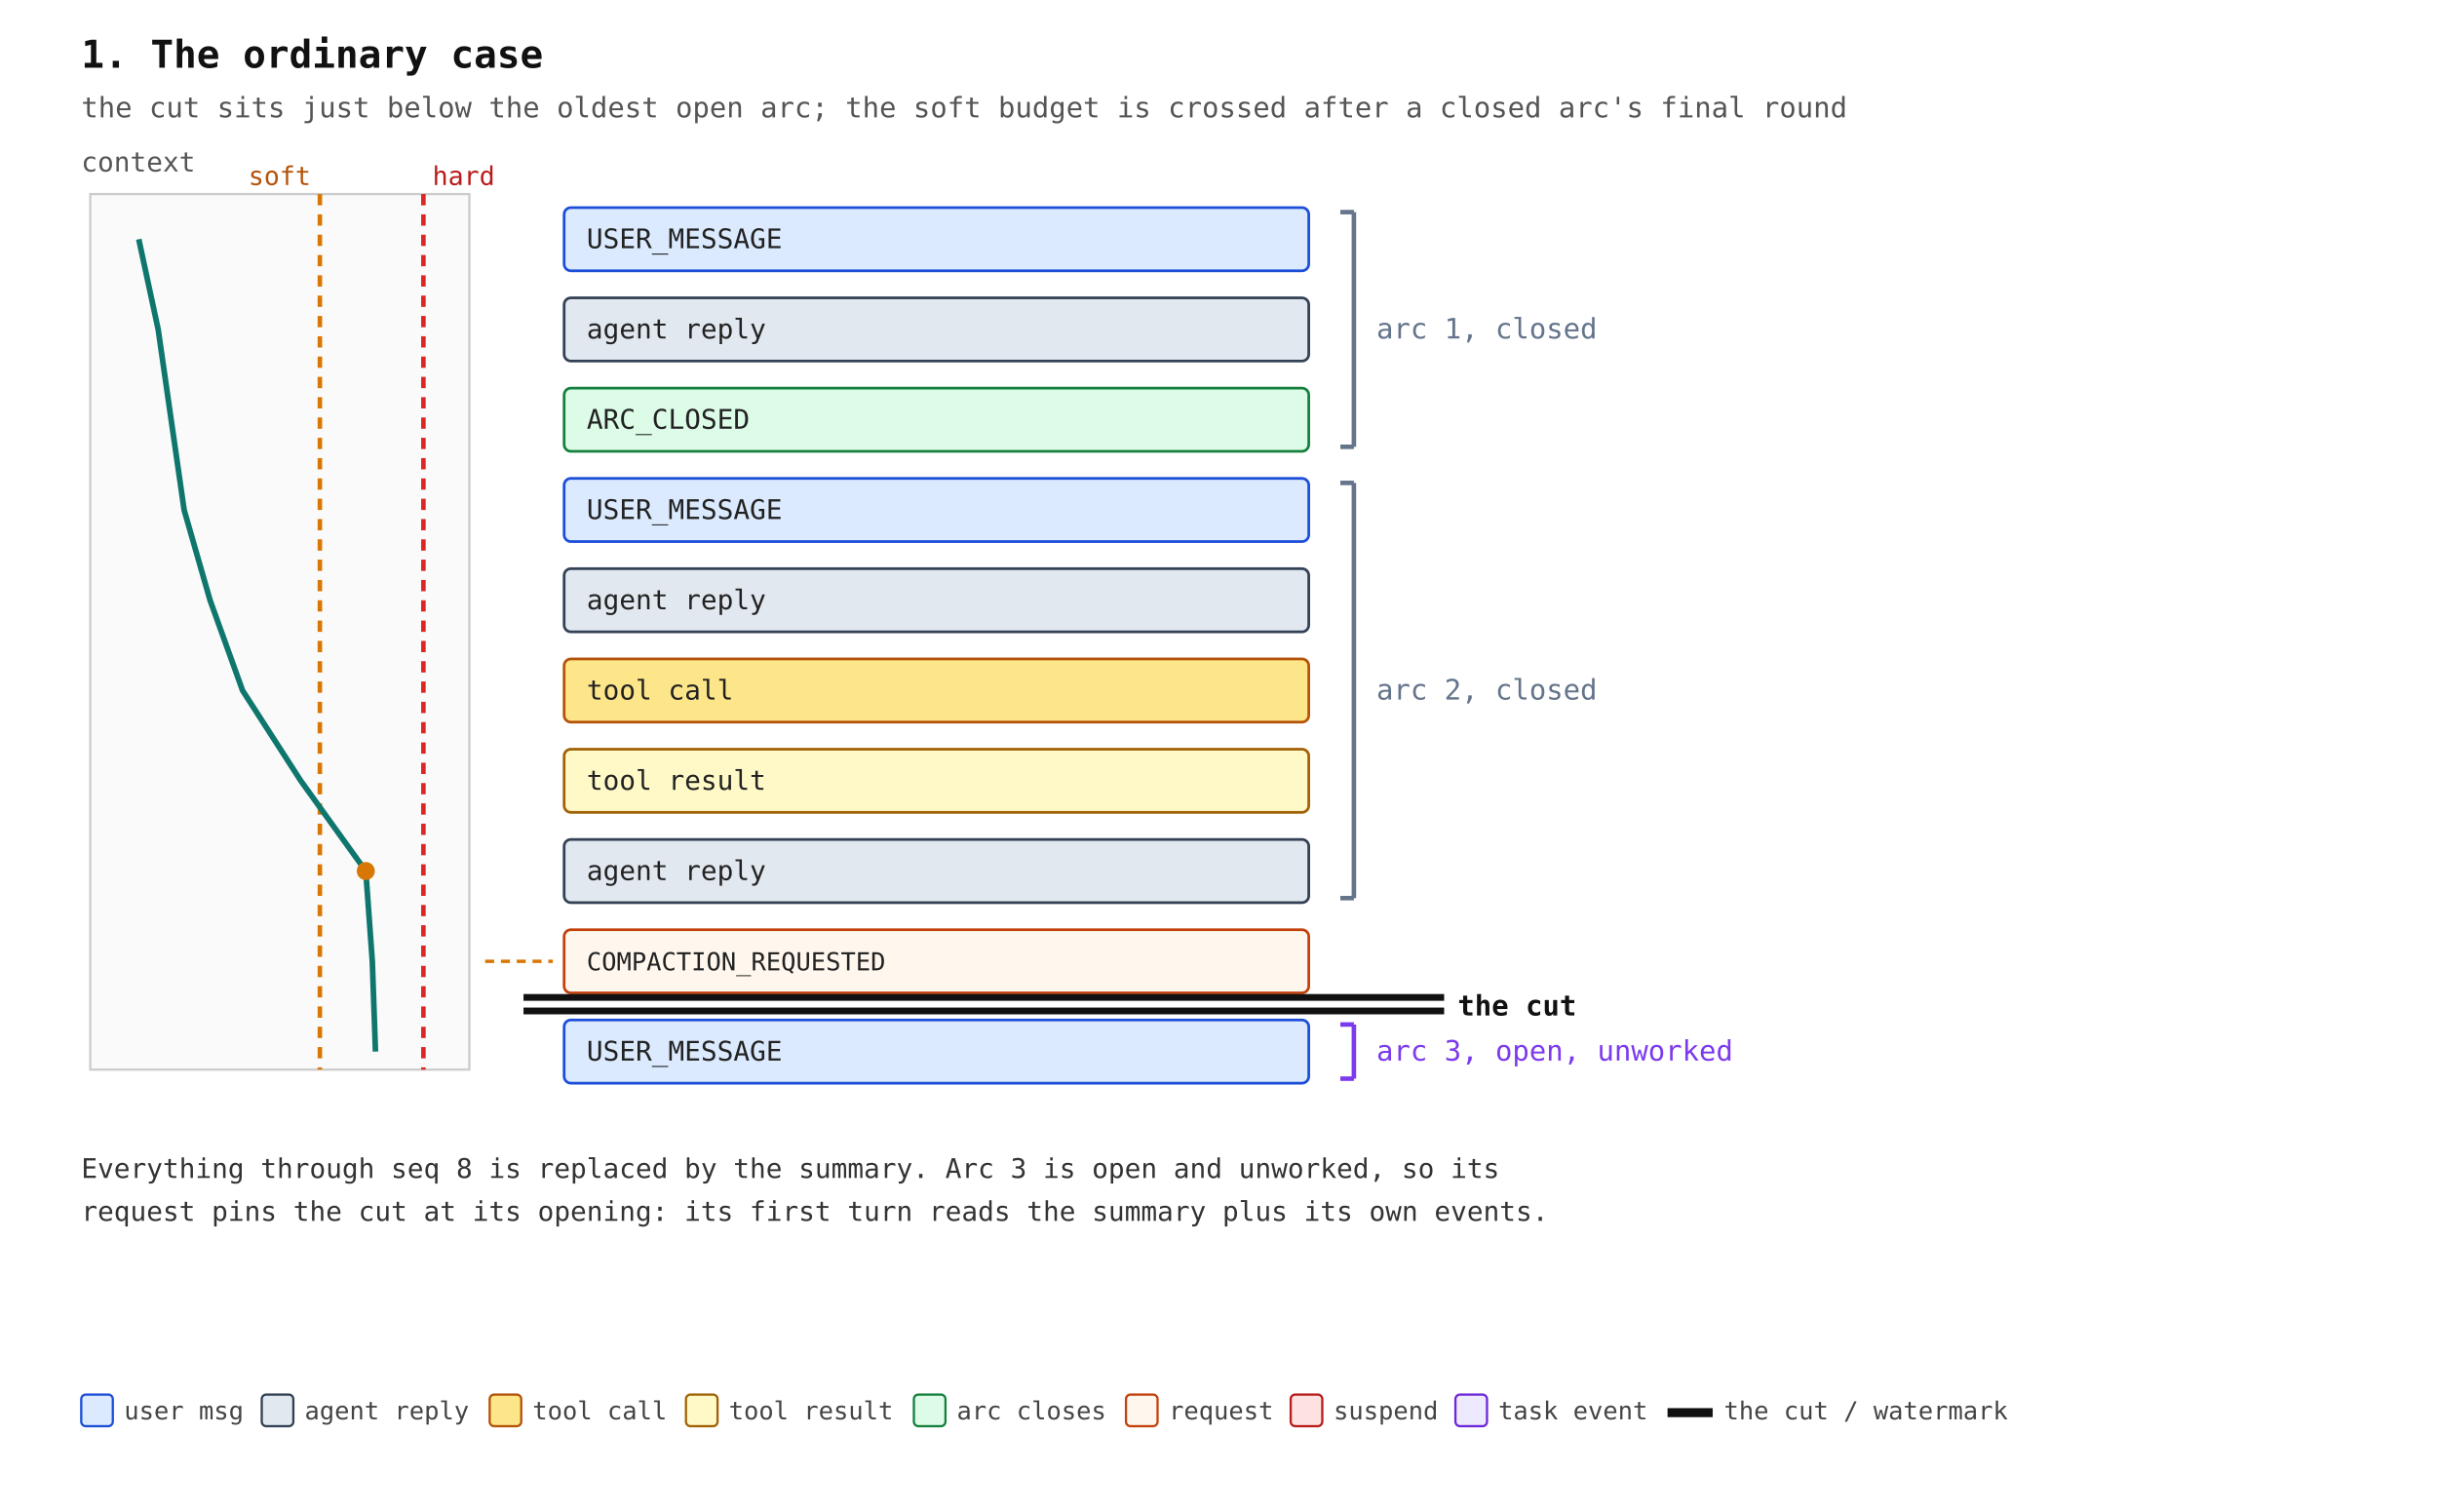
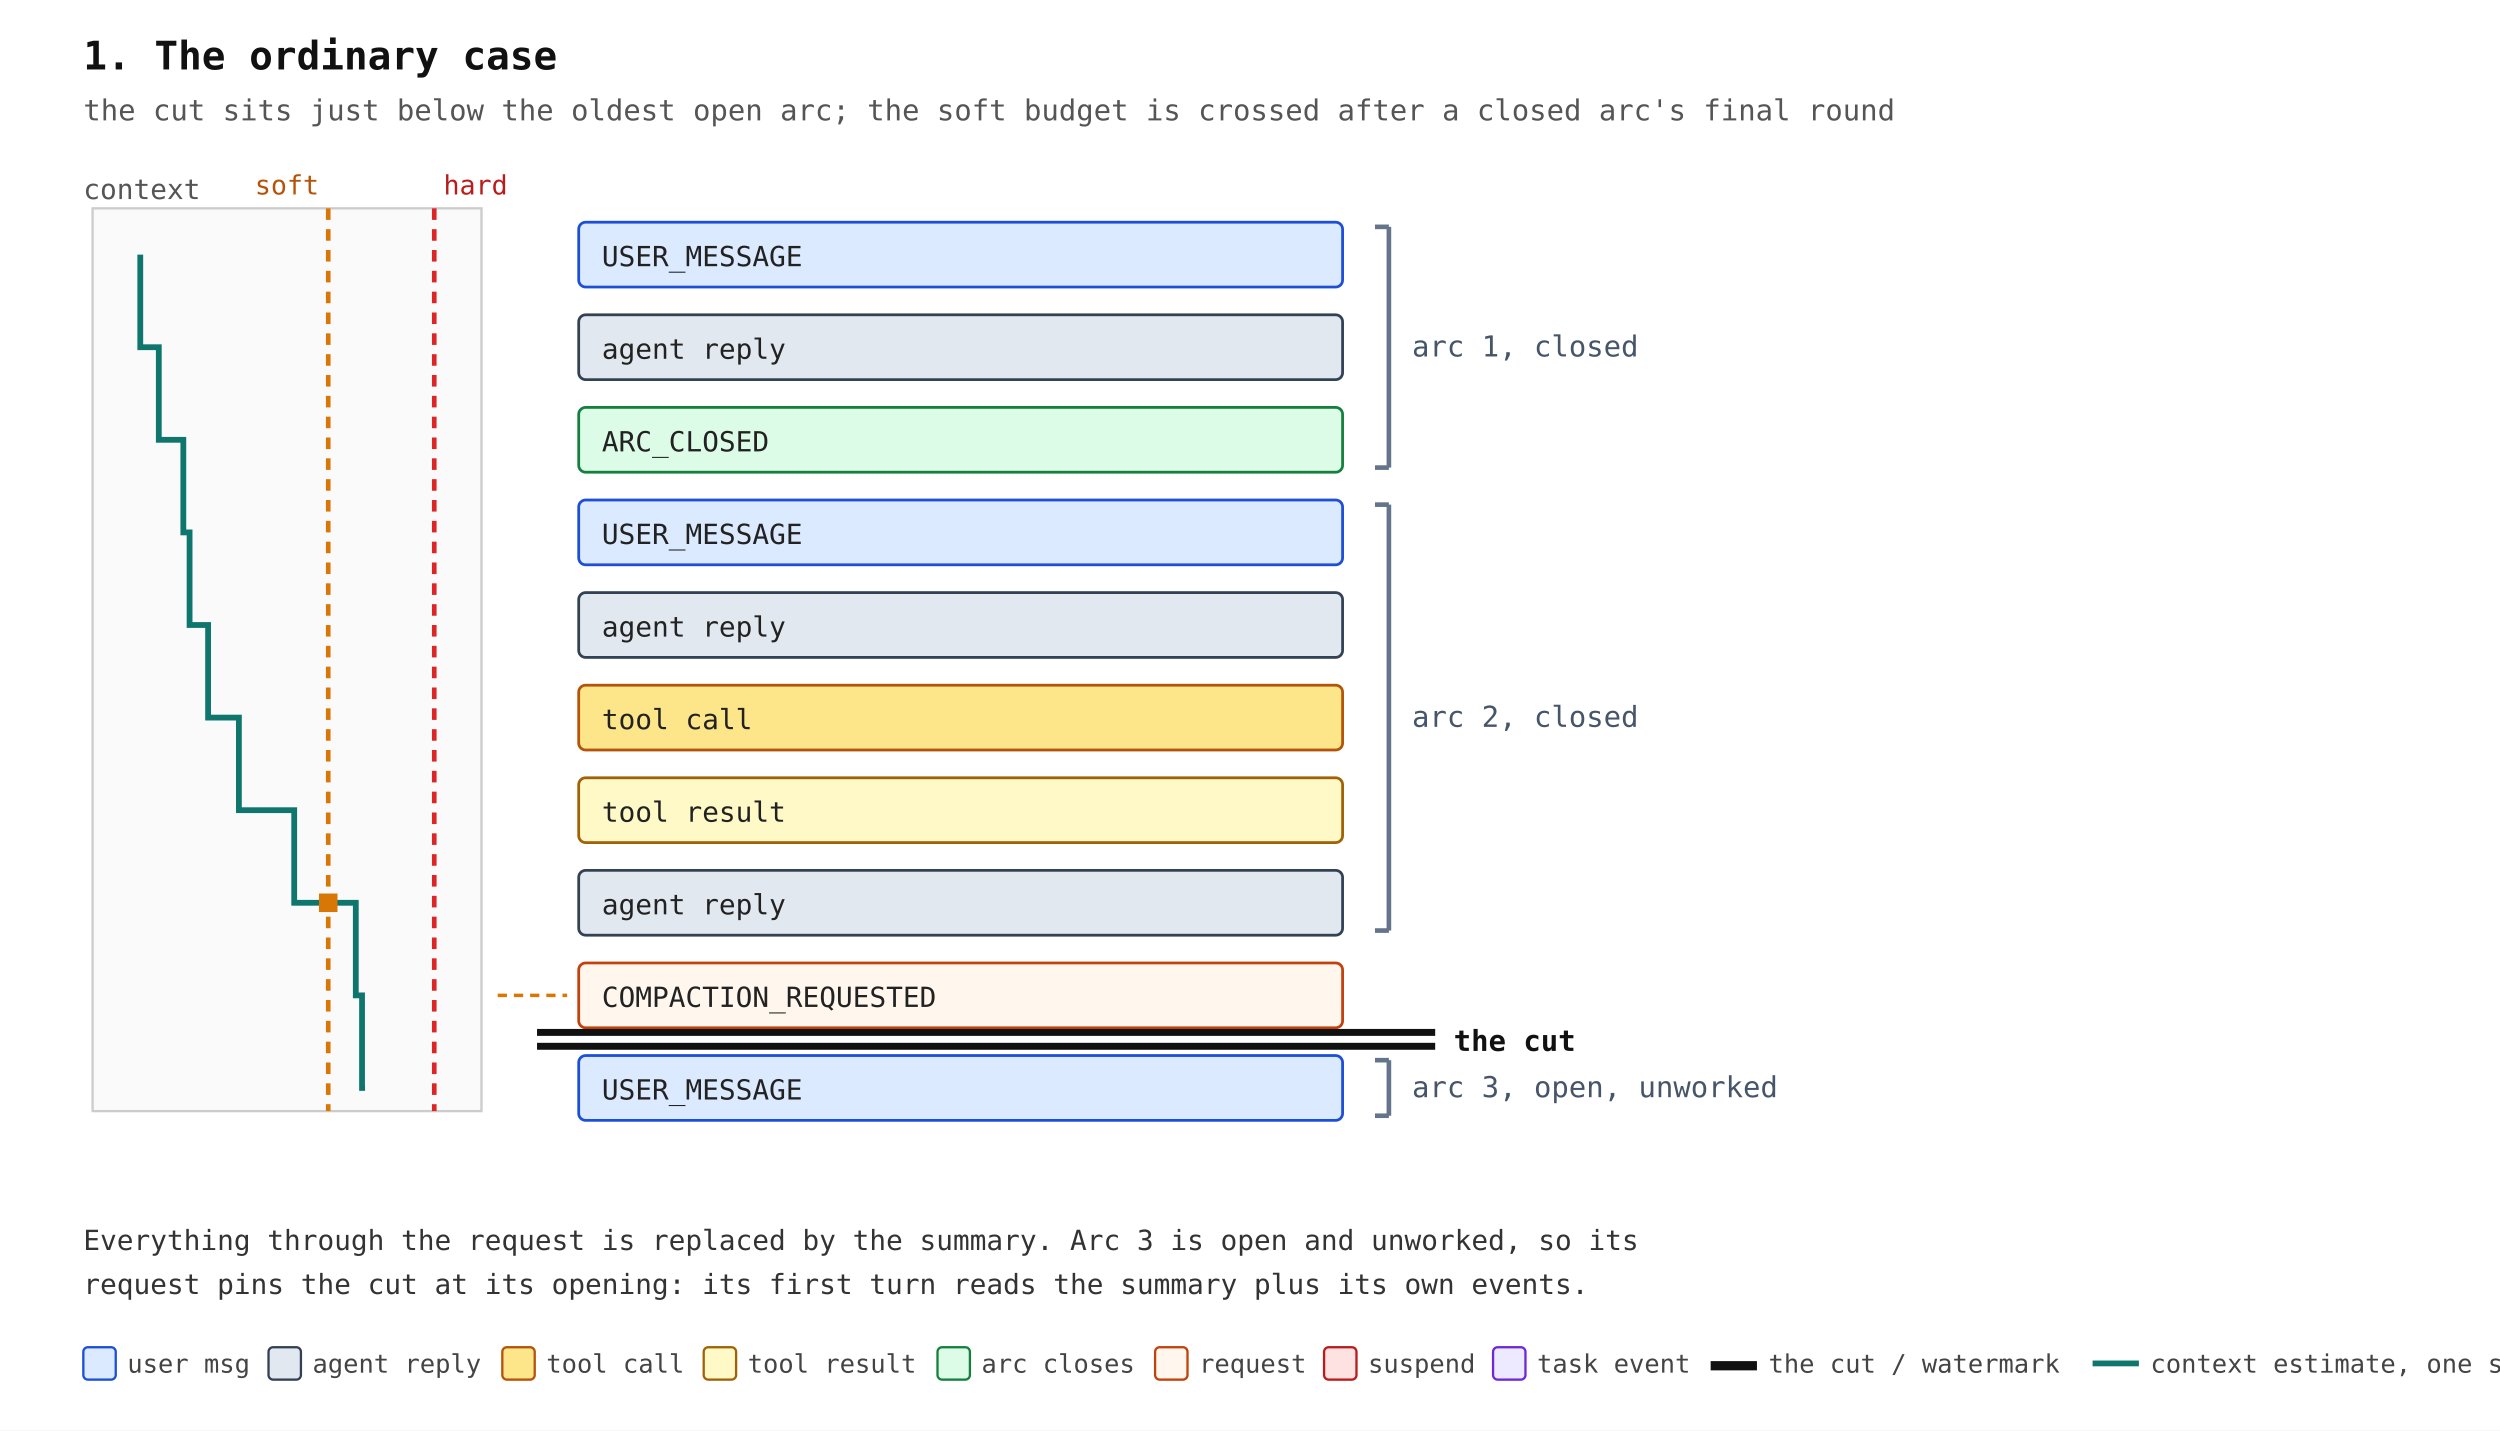
- <svg xmlns="http://www.w3.org/2000/svg" viewBox="0 0 1080 670" width="1080" height="670" font-family="ui-monospace, Menlo, Consolas, monospace">
+ <svg xmlns="http://www.w3.org/2000/svg" viewBox="0 0 1080 618" width="1080" font-family="ui-monospace, Menlo, Consolas, monospace">
  <rect width="100%" height="100%" fill="white" />
  <text x="36" y="30" font-size="17" font-weight="bold" fill="#111">1. The ordinary case</text>
  <text x="36" y="52" font-size="12.5" fill="#555">the cut sits just below the oldest open arc; the soft budget is crossed after a closed arc's final round</text>
-   <text x="36" y="76" font-size="12" fill="#555">context</text>
-   <rect x="40" y="86" width="168" height="388" fill="#fafafa" stroke="#ccc" />
-   <line x1="141.76" y1="86" x2="141.76" y2="474" stroke="#d97706" stroke-width="2" stroke-dasharray="5,4" />
-   <line x1="187.64" y1="86" x2="187.64" y2="474" stroke="#dc2626" stroke-width="2" stroke-dasharray="5,4" />
-   <text x="137.76" y="82" font-size="11.5" fill="#b45309" text-anchor="end">soft</text>
-   <text x="191.64" y="82" font-size="11.5" fill="#b91c1c">hard</text>
-   <polyline points="61.5,106.0 70.1,146.0 81.6,226.0 93.1,266.0 107.5,306.0 133.3,346.0 162.1,386.0 165.0,426.0 166.4,466.0" fill="none" stroke="#0f766e" stroke-width="2.5" />
-   <circle cx="162.1" cy="386.0" r="4" fill="#d97706" />
-   <rect x="250" y="92" width="330" height="28" rx="3" fill="#dbeafe" stroke="#1d4ed8" stroke-width="1.2" />
-   <text x="260" y="110" font-size="12" fill="#222">USER_MESSAGE</text>
-   <rect x="250" y="132" width="330" height="28" rx="3" fill="#e2e8f0" stroke="#334155" stroke-width="1.2" />
-   <text x="260" y="150" font-size="12" fill="#222">agent reply</text>
-   <rect x="250" y="172" width="330" height="28" rx="3" fill="#dcfce7" stroke="#15803d" stroke-width="1.2" />
-   <text x="260" y="190" font-size="12" fill="#222">ARC_CLOSED</text>
-   <rect x="250" y="212" width="330" height="28" rx="3" fill="#dbeafe" stroke="#1d4ed8" stroke-width="1.2" />
-   <text x="260" y="230" font-size="12" fill="#222">USER_MESSAGE</text>
-   <rect x="250" y="252" width="330" height="28" rx="3" fill="#e2e8f0" stroke="#334155" stroke-width="1.2" />
-   <text x="260" y="270" font-size="12" fill="#222">agent reply</text>
-   <rect x="250" y="292" width="330" height="28" rx="3" fill="#fde68a" stroke="#b45309" stroke-width="1.2" />
-   <text x="260" y="310" font-size="12" fill="#222">tool call</text>
-   <rect x="250" y="332" width="330" height="28" rx="3" fill="#fef9c7" stroke="#a16207" stroke-width="1.2" />
-   <text x="260" y="350" font-size="12" fill="#222">tool result</text>
-   <rect x="250" y="372" width="330" height="28" rx="3" fill="#e2e8f0" stroke="#334155" stroke-width="1.2" />
-   <text x="260" y="390" font-size="12" fill="#222">agent reply</text>
-   <rect x="250" y="412" width="330" height="28" rx="3" fill="#fff7ed" stroke="#c2410c" stroke-width="1.2" />
-   <text x="260" y="430" font-size="11" fill="#222">COMPACTION_REQUESTED</text>
-   <rect x="250" y="452" width="330" height="28" rx="3" fill="#dbeafe" stroke="#1d4ed8" stroke-width="1.2" />
-   <text x="260" y="470" font-size="12" fill="#222">USER_MESSAGE</text>
-   <path d="M 215 426.0 H 245" stroke="#d97706" stroke-width="1.5" stroke-dasharray="4,3" />
-   <path d="M 600 94 V 198" stroke="#64748b" stroke-width="2" fill="none" />
-   <path d="M 594 94 H 600 M 594 198 H 600" stroke="#64748b" stroke-width="2" fill="none" />
-   <text x="610" y="150.0" font-size="12.5" fill="#64748b">arc 1, closed</text>
-   <path d="M 600 214 V 398" stroke="#64748b" stroke-width="2" fill="none" />
-   <path d="M 594 214 H 600 M 594 398 H 600" stroke="#64748b" stroke-width="2" fill="none" />
-   <text x="610" y="310.0" font-size="12.5" fill="#64748b">arc 2, closed</text>
-   <path d="M 600 454 V 478" stroke="#7c3aed" stroke-width="2" fill="none" />
-   <path d="M 594 454 H 600 M 594 478 H 600" stroke="#7c3aed" stroke-width="2" fill="none" />
-   <text x="610" y="470.0" font-size="12.5" fill="#7c3aed">arc 3, open, unworked</text>
-   <line x1="232" y1="442" x2="640" y2="442" stroke="#111" stroke-width="3" />
-   <line x1="232" y1="448" x2="640" y2="448" stroke="#111" stroke-width="3" />
-   <text x="646" y="450" font-size="12.5" font-weight="bold" fill="#111">the cut</text>
-   <text x="36" y="522" font-size="12" fill="#333">Everything through seq 8 is replaced by the summary. Arc 3 is open and unworked, so its</text>
-   <text x="36" y="541" font-size="12" fill="#333">request pins the cut at its opening: its first turn reads the summary plus its own events.</text>
-   <rect x="36" y="618" width="14" height="14" rx="2" fill="#dbeafe" stroke="#1d4ed8" />
-   <text x="55" y="629" font-size="11" fill="#444">user msg</text>
-   <rect x="116" y="618" width="14" height="14" rx="2" fill="#e2e8f0" stroke="#334155" />
-   <text x="135" y="629" font-size="11" fill="#444">agent reply</text>
-   <rect x="217" y="618" width="14" height="14" rx="2" fill="#fde68a" stroke="#b45309" />
-   <text x="236" y="629" font-size="11" fill="#444">tool call</text>
-   <rect x="304" y="618" width="14" height="14" rx="2" fill="#fef9c7" stroke="#a16207" />
-   <text x="323" y="629" font-size="11" fill="#444">tool result</text>
-   <rect x="405" y="618" width="14" height="14" rx="2" fill="#dcfce7" stroke="#15803d" />
-   <text x="424" y="629" font-size="11" fill="#444">arc closes</text>
-   <rect x="499" y="618" width="14" height="14" rx="2" fill="#fff7ed" stroke="#c2410c" />
-   <text x="518" y="629" font-size="11" fill="#444">request</text>
-   <rect x="572" y="618" width="14" height="14" rx="2" fill="#fee2e2" stroke="#b91c1c" />
-   <text x="591" y="629" font-size="11" fill="#444">suspend</text>
-   <rect x="645" y="618" width="14" height="14" rx="2" fill="#ede9fe" stroke="#6d28d9" />
-   <text x="664" y="629" font-size="11" fill="#444">task event</text>
-   <rect x="739" y="624" width="20" height="4" fill="#111" />
-   <text x="764" y="629" font-size="11" fill="#444">the cut / watermark</text>
+   <text x="36" y="86" font-size="12" fill="#555">context</text>
+   <rect x="40" y="90" width="168" height="390" fill="#fafafa" stroke="#ccc" />
+   <line x1="141.8" y1="90" x2="141.8" y2="480" stroke="#d97706" stroke-width="2" stroke-dasharray="5,4" />
+   <line x1="187.6" y1="90" x2="187.6" y2="480" stroke="#dc2626" stroke-width="2" stroke-dasharray="5,4" />
+   <text x="137.8" y="84" font-size="11.5" fill="#b45309" text-anchor="end">soft</text>
+   <text x="191.6" y="84" font-size="11.5" fill="#b91c1c">hard</text>
+   <polyline points="60.6,110.0 60.6,150.0 68.6,150.0 68.6,190.0 79.2,190.0 79.2,230.0 81.9,230.0 81.9,270.0 89.9,270.0 89.9,310.0 103.2,310.0 103.2,350.0 127.1,350.0 127.1,390.0 153.7,390.0 153.7,430.0 156.4,430.0 156.4,470.0 157.7,470.0" fill="none" stroke="#0f766e" stroke-width="2.5" />
+   <rect x="137.8" y="386.0" width="8" height="8" fill="#d97706" />
+   <rect x="250" y="96" width="330" height="28" rx="3" fill="#dbeafe" stroke="#1d4ed8" stroke-width="1.2" />
+   <text x="260" y="115" font-size="12" fill="#222">USER_MESSAGE</text>
+   <rect x="250" y="136" width="330" height="28" rx="3" fill="#e2e8f0" stroke="#334155" stroke-width="1.2" />
+   <text x="260" y="155" font-size="12" fill="#222">agent reply</text>
+   <rect x="250" y="176" width="330" height="28" rx="3" fill="#dcfce7" stroke="#15803d" stroke-width="1.2" />
+   <text x="260" y="195" font-size="12" fill="#222">ARC_CLOSED</text>
+   <rect x="250" y="216" width="330" height="28" rx="3" fill="#dbeafe" stroke="#1d4ed8" stroke-width="1.2" />
+   <text x="260" y="235" font-size="12" fill="#222">USER_MESSAGE</text>
+   <rect x="250" y="256" width="330" height="28" rx="3" fill="#e2e8f0" stroke="#334155" stroke-width="1.2" />
+   <text x="260" y="275" font-size="12" fill="#222">agent reply</text>
+   <rect x="250" y="296" width="330" height="28" rx="3" fill="#fde68a" stroke="#b45309" stroke-width="1.2" />
+   <text x="260" y="315" font-size="12" fill="#222">tool call</text>
+   <rect x="250" y="336" width="330" height="28" rx="3" fill="#fef9c7" stroke="#a16207" stroke-width="1.2" />
+   <text x="260" y="355" font-size="12" fill="#222">tool result</text>
+   <rect x="250" y="376" width="330" height="28" rx="3" fill="#e2e8f0" stroke="#334155" stroke-width="1.2" />
+   <text x="260" y="395" font-size="12" fill="#222">agent reply</text>
+   <rect x="250" y="416" width="330" height="28" rx="3" fill="#fff7ed" stroke="#c2410c" stroke-width="1.2" />
+   <text x="260" y="435" font-size="12" fill="#222">COMPACTION_REQUESTED</text>
+   <rect x="250" y="456" width="330" height="28" rx="3" fill="#dbeafe" stroke="#1d4ed8" stroke-width="1.2" />
+   <text x="260" y="475" font-size="12" fill="#222">USER_MESSAGE</text>
+   <path d="M 215 430 H 245" stroke="#d97706" stroke-width="1.5" stroke-dasharray="4,3" />
+   <path d="M 600 98 V 202" stroke="#64748b" stroke-width="2" fill="none" />
+   <path d="M 594 98 H 600 M 594 202 H 600" stroke="#64748b" stroke-width="2" fill="none" />
+   <text x="610" y="154.0" font-size="12.5" fill="#475569">arc 1, closed</text>
+   <path d="M 600 218 V 402" stroke="#64748b" stroke-width="2" fill="none" />
+   <path d="M 594 218 H 600 M 594 402 H 600" stroke="#64748b" stroke-width="2" fill="none" />
+   <text x="610" y="314.0" font-size="12.5" fill="#475569">arc 2, closed</text>
+   <path d="M 600 458 V 482" stroke="#64748b" stroke-width="2" fill="none" />
+   <path d="M 594 458 H 600 M 594 482 H 600" stroke="#64748b" stroke-width="2" fill="none" />
+   <text x="610" y="474.0" font-size="12.5" fill="#475569">arc 3, open, unworked</text>
+   <line x1="232" y1="446" x2="620" y2="446" stroke="#111" stroke-width="3" />
+   <line x1="232" y1="452" x2="620" y2="452" stroke="#111" stroke-width="3" />
+   <text x="628" y="454" font-size="12.5" font-weight="bold" fill="#111">the cut</text>
+   <text x="36" y="540" font-size="12" fill="#333">Everything through the request is replaced by the summary. Arc 3 is open and unworked, so its</text>
+   <text x="36" y="559" font-size="12" fill="#333">request pins the cut at its opening: its first turn reads the summary plus its own events.</text>
+   <rect x="36" y="582" width="14" height="14" rx="2" fill="#dbeafe" stroke="#1d4ed8" />
+   <text x="55" y="593" font-size="11" fill="#444">user msg</text>
+   <rect x="116" y="582" width="14" height="14" rx="2" fill="#e2e8f0" stroke="#334155" />
+   <text x="135" y="593" font-size="11" fill="#444">agent reply</text>
+   <rect x="217" y="582" width="14" height="14" rx="2" fill="#fde68a" stroke="#b45309" />
+   <text x="236" y="593" font-size="11" fill="#444">tool call</text>
+   <rect x="304" y="582" width="14" height="14" rx="2" fill="#fef9c7" stroke="#a16207" />
+   <text x="323" y="593" font-size="11" fill="#444">tool result</text>
+   <rect x="405" y="582" width="14" height="14" rx="2" fill="#dcfce7" stroke="#15803d" />
+   <text x="424" y="593" font-size="11" fill="#444">arc closes</text>
+   <rect x="499" y="582" width="14" height="14" rx="2" fill="#fff7ed" stroke="#c2410c" />
+   <text x="518" y="593" font-size="11" fill="#444">request</text>
+   <rect x="572" y="582" width="14" height="14" rx="2" fill="#fee2e2" stroke="#b91c1c" />
+   <text x="591" y="593" font-size="11" fill="#444">suspend</text>
+   <rect x="645" y="582" width="14" height="14" rx="2" fill="#ede9fe" stroke="#6d28d9" />
+   <text x="664" y="593" font-size="11" fill="#444">task event</text>
+   <rect x="739" y="588" width="20" height="4" fill="#111" />
+   <text x="764" y="593" font-size="11" fill="#444">the cut / watermark</text>
+   <line x1="904" y1="589" x2="924" y2="589" stroke="#0f766e" stroke-width="2.5" />
+   <text x="929" y="593" font-size="11" fill="#444">context estimate, one step per event</text>
</svg>
